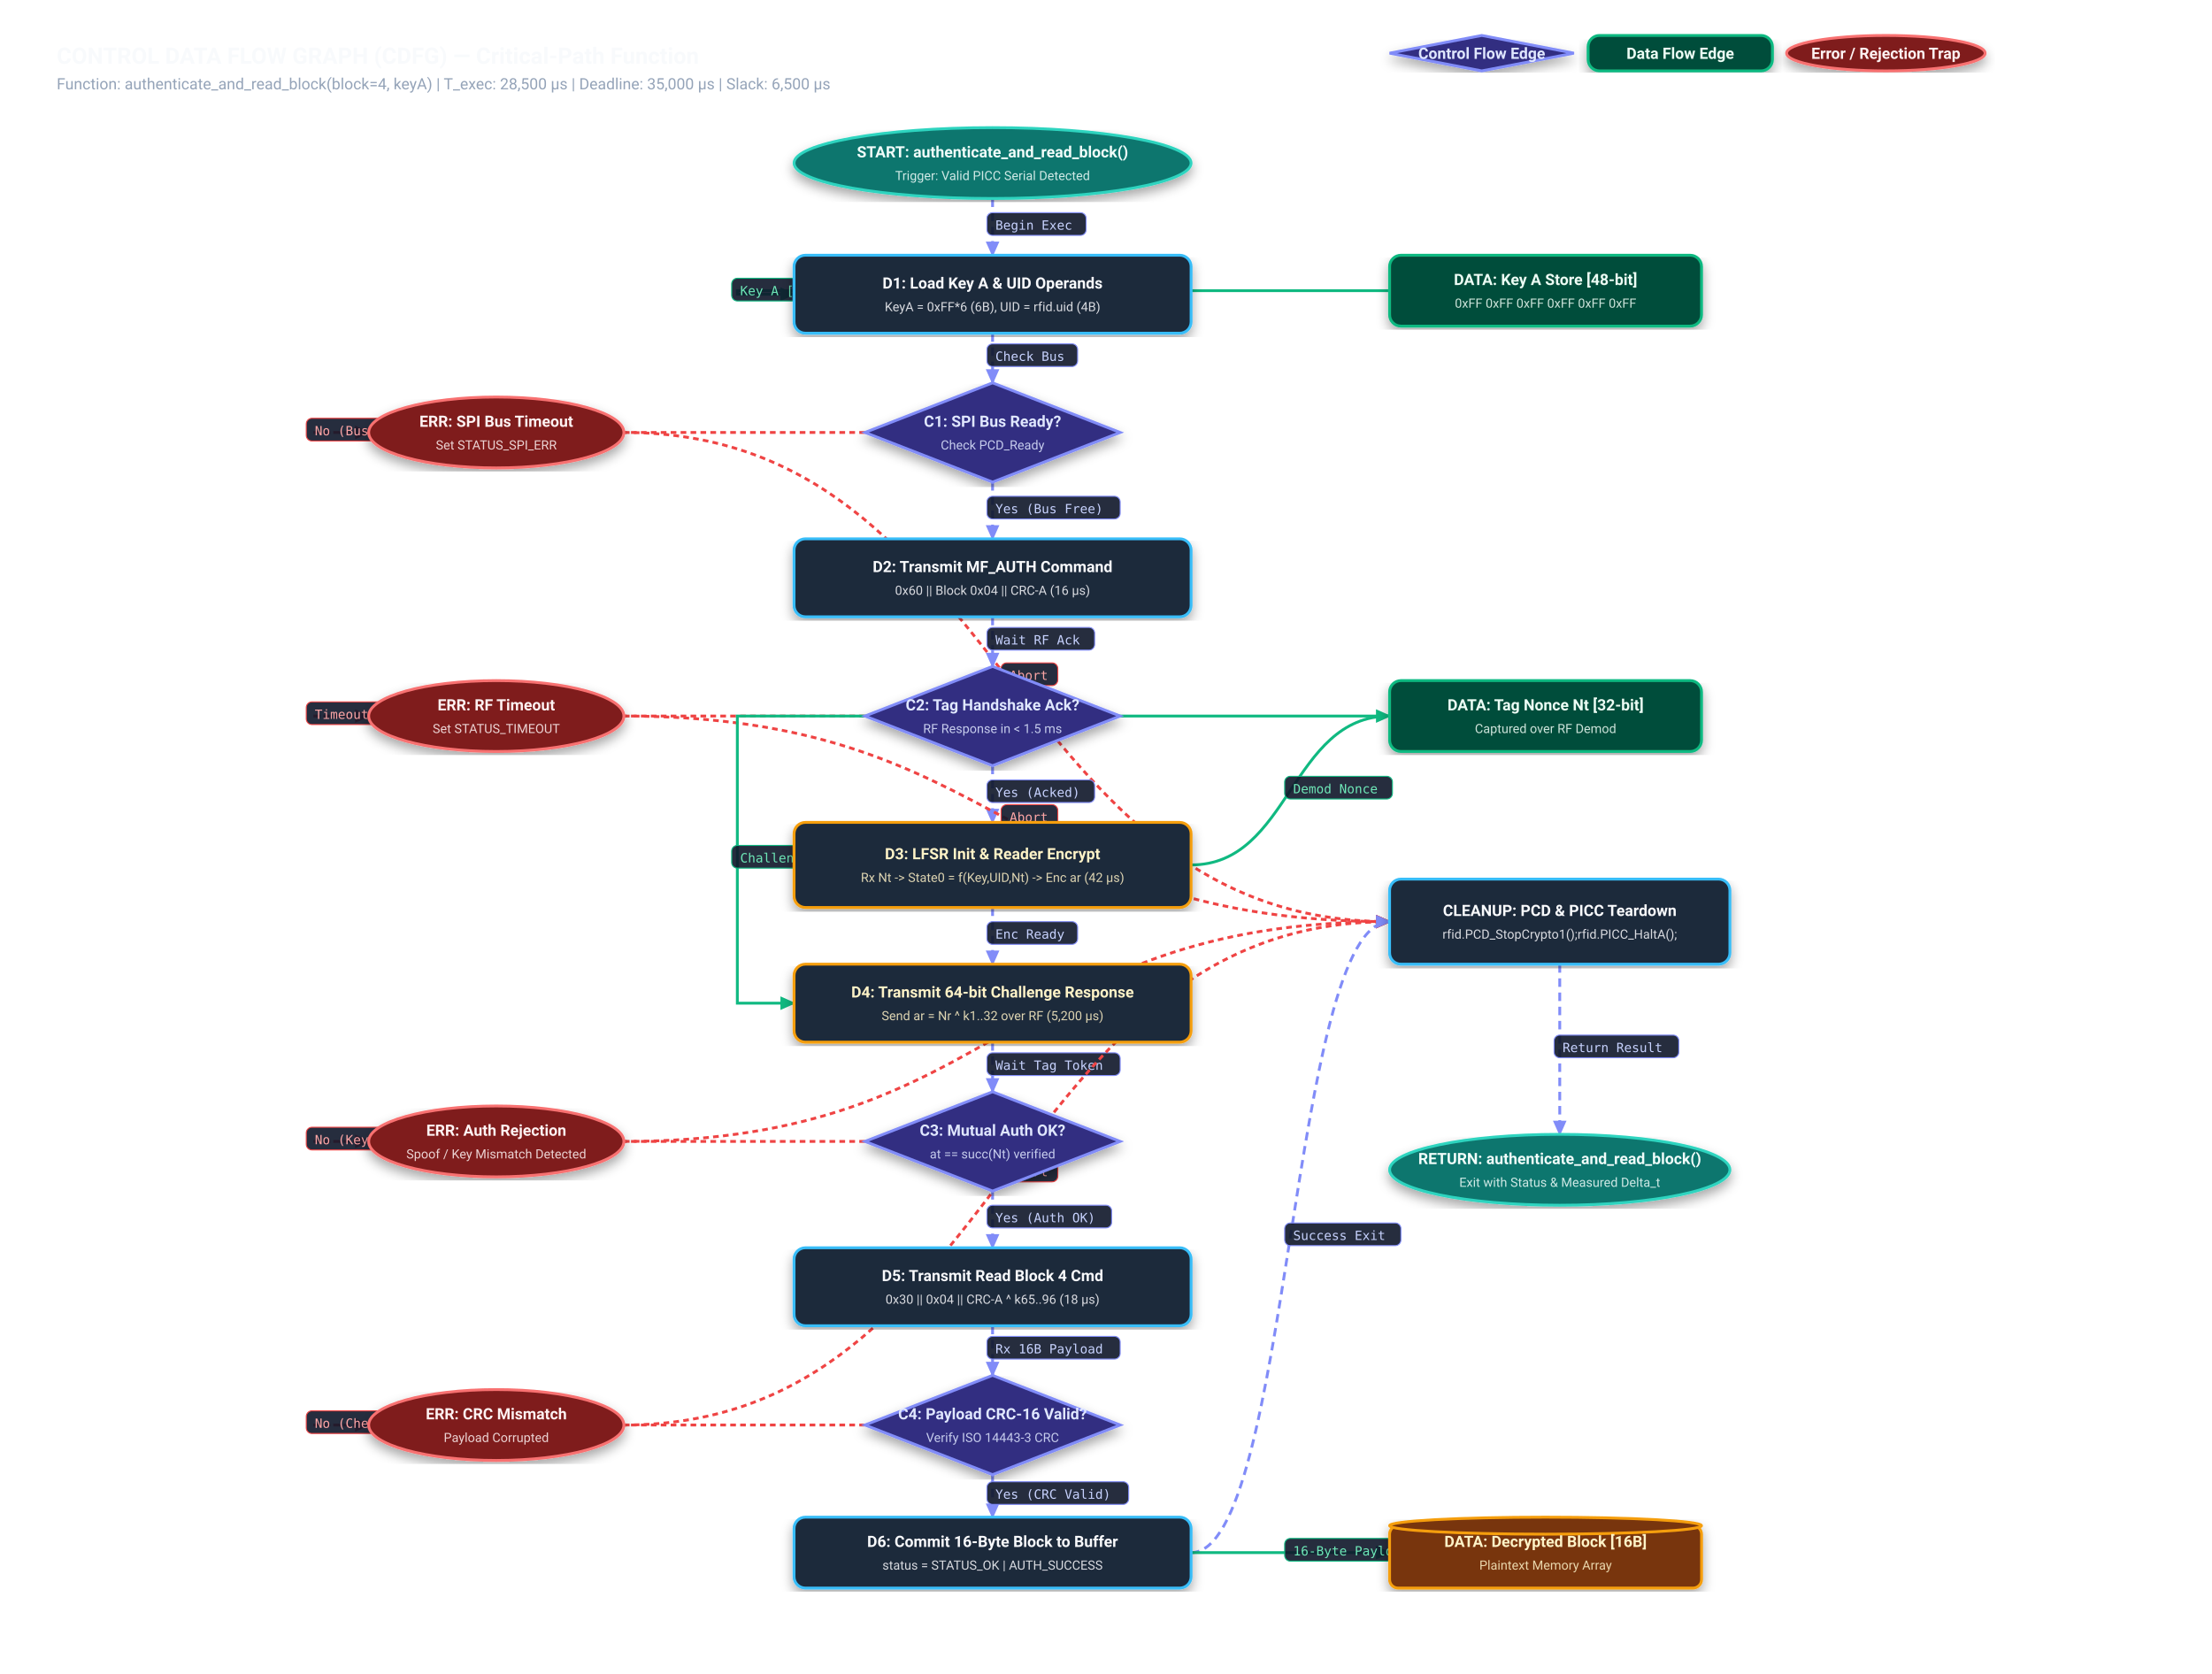
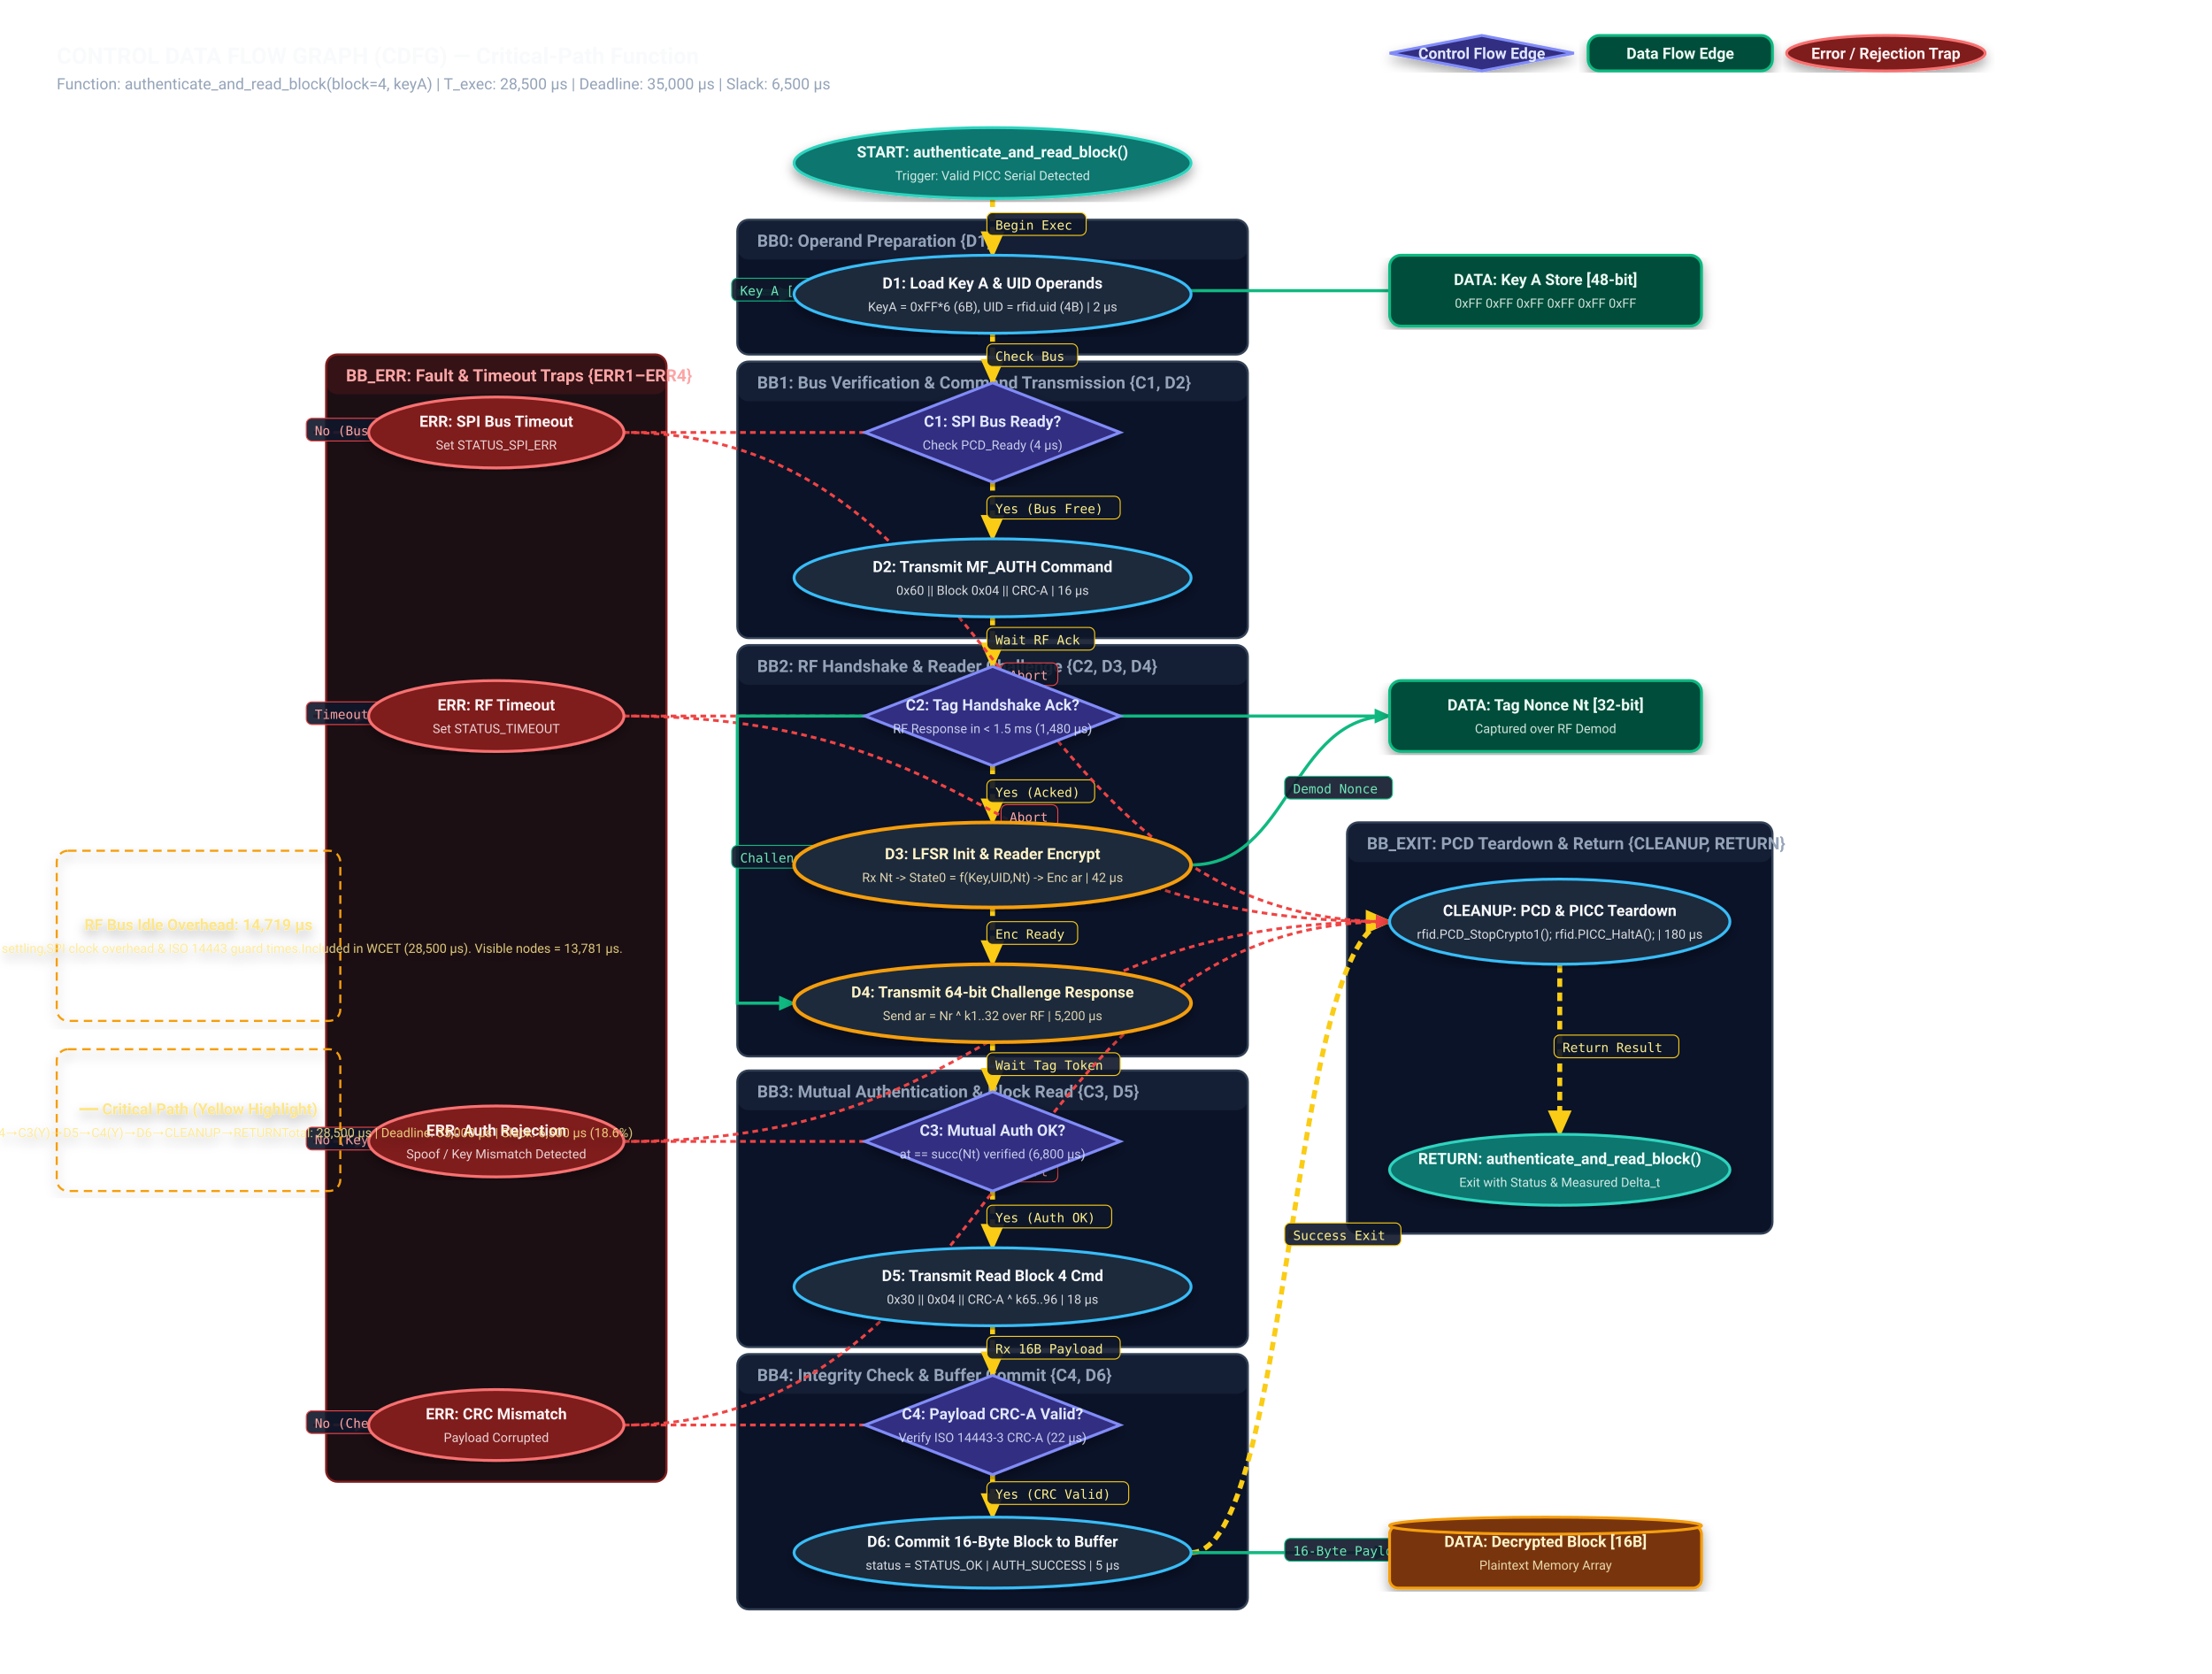
<svg xmlns="http://www.w3.org/2000/svg" viewBox="0 0 1560 1180" width="1560" height="1180" style="background-color: #0f172a; font-family: -apple-system, BlinkMacSystemFont, 'Segoe UI', Roboto, Helvetica, Arial, sans-serif;">
  <defs>
    <marker id="arrow-data" viewBox="0 0 10 10" refX="8" refY="5" markerWidth="6" markerHeight="6" orient="auto-start-reverse">
      <path d="M 0 1 L 9 5 L 0 9 z" fill="#10b981" />
    </marker>
    <marker id="arrow-control" viewBox="0 0 10 10" refX="8" refY="5" markerWidth="6" markerHeight="6" orient="auto-start-reverse">
      <path d="M 0 1 L 9 5 L 0 9 z" fill="#818cf8" />
    </marker>
+     <marker id="arrow-critical" viewBox="0 0 10 10" refX="8" refY="5" markerWidth="6" markerHeight="6" orient="auto-start-reverse">
+       <path d="M 0 1 L 9 5 L 0 9 z" fill="#facc15" />
+     </marker>
    <marker id="arrow-error" viewBox="0 0 10 10" refX="8" refY="5" markerWidth="6" markerHeight="6" orient="auto-start-reverse">
      <path d="M 0 1 L 9 5 L 0 9 z" fill="#ef4444" />
    </marker>
    <marker id="arrow-loop" viewBox="0 0 10 10" refX="8" refY="5" markerWidth="6" markerHeight="6" orient="auto-start-reverse">
      <path d="M 0 1 L 9 5 L 0 9 z" fill="#38bdf8" />
    </marker>
    <filter id="shadow" x="-5%" y="-5%" width="110%" height="110%">
      <feDropShadow dx="0" dy="4" stdDeviation="4" flood-color="#000" flood-opacity="0.35" />
    </filter>
  </defs>
-   <path d="M 700.0 140 L 700.0 180" fill="none" stroke="#818cf8" stroke-width="2" stroke-dasharray="6,4" marker-end="url(#arrow-control)" />
+   <g id="bb0">
+     <rect x="520" y="155" width="360" height="95" rx="8" fill="#0b1329" stroke="#334155" stroke-width="1.5" />
+     <rect x="520" y="155" width="360" height="28" rx="8" fill="#334155" fill-opacity="0.25" />
+     <text x="534" y="174" fill="#94a3b8" font-size="12" font-weight="bold">BB0: Operand Preparation {D1}</text>
+   </g>
+   <g id="bb1">
+     <rect x="520" y="255" width="360" height="195" rx="8" fill="#0b1329" stroke="#334155" stroke-width="1.5" />
+     <rect x="520" y="255" width="360" height="28" rx="8" fill="#334155" fill-opacity="0.25" />
+     <text x="534" y="274" fill="#94a3b8" font-size="12" font-weight="bold">BB1: Bus Verification &amp; Command Transmission {C1, D2}</text>
+   </g>
+   <g id="bb2">
+     <rect x="520" y="455" width="360" height="290" rx="8" fill="#0b1329" stroke="#334155" stroke-width="1.5" />
+     <rect x="520" y="455" width="360" height="28" rx="8" fill="#334155" fill-opacity="0.25" />
+     <text x="534" y="474" fill="#94a3b8" font-size="12" font-weight="bold">BB2: RF Handshake &amp; Reader Challenge {C2, D3, D4}</text>
+   </g>
+   <g id="bb3">
+     <rect x="520" y="755" width="360" height="195" rx="8" fill="#0b1329" stroke="#334155" stroke-width="1.5" />
+     <rect x="520" y="755" width="360" height="28" rx="8" fill="#334155" fill-opacity="0.25" />
+     <text x="534" y="774" fill="#94a3b8" font-size="12" font-weight="bold">BB3: Mutual Authentication &amp; Block Read {C3, D5}</text>
+   </g>
+   <g id="bb4">
+     <rect x="520" y="955" width="360" height="180" rx="8" fill="#0b1329" stroke="#334155" stroke-width="1.5" />
+     <rect x="520" y="955" width="360" height="28" rx="8" fill="#334155" fill-opacity="0.25" />
+     <text x="534" y="974" fill="#94a3b8" font-size="12" font-weight="bold">BB4: Integrity Check &amp; Buffer Commit {C4, D6}</text>
+   </g>
+   <g id="bb_err">
+     <rect x="230" y="250" width="240" height="795" rx="8" fill="#1c0f14" stroke="#7f1d1d" stroke-width="1.5" />
+     <rect x="230" y="250" width="240" height="28" rx="8" fill="#7f1d1d" fill-opacity="0.25" />
+     <text x="244" y="269" fill="#fca5a5" font-size="12" font-weight="bold">BB_ERR: Fault &amp; Timeout Traps {ERR1–ERR4}</text>
+   </g>
+   <g id="bb_exit">
+     <rect x="950" y="580" width="300" height="290" rx="8" fill="#0b1329" stroke="#334155" stroke-width="1.5" />
+     <rect x="950" y="580" width="300" height="28" rx="8" fill="#334155" fill-opacity="0.25" />
+     <text x="964" y="599" fill="#94a3b8" font-size="12" font-weight="bold">BB_EXIT: PCD Teardown &amp; Return {CLEANUP, RETURN}</text>
+   </g>
+   <path d="M 700.0 140 L 700.0 180" fill="none" stroke="#facc15" stroke-width="3.5" stroke-dasharray="6,4" marker-end="url(#arrow-critical)" />
  <g transform="translate(700.0, 160.0)">
-     <rect x="-4" y="-10" width="70" height="16" rx="4" fill="#0f172a" fill-opacity="0.9" stroke="#818cf8" stroke-width="0.7" />
-     <text x="2" y="2" fill="#c7d2fe" font-size="9" font-family="monospace">Begin Exec</text>
-   </g>
-   <path d="M 700.0 235 L 700.0 270" fill="none" stroke="#818cf8" stroke-width="2" stroke-dasharray="6,4" marker-end="url(#arrow-control)" />
+     <rect x="-4" y="-10" width="70" height="16" rx="4" fill="#0f172a" fill-opacity="0.9" stroke="#facc15" stroke-width="0.7" />
+     <text x="2" y="2" fill="#fef08a" font-size="9" font-family="monospace">Begin Exec</text>
+   </g>
+   <path d="M 700.0 235 L 700.0 270" fill="none" stroke="#facc15" stroke-width="3.5" stroke-dasharray="6,4" marker-end="url(#arrow-critical)" />
  <g transform="translate(700.0, 252.5)">
-     <rect x="-4" y="-10" width="64" height="16" rx="4" fill="#0f172a" fill-opacity="0.9" stroke="#818cf8" stroke-width="0.7" />
-     <text x="2" y="2" fill="#c7d2fe" font-size="9" font-family="monospace">Check Bus</text>
-   </g>
-   <path d="M 700.0 340 L 700.0 380" fill="none" stroke="#818cf8" stroke-width="2" stroke-dasharray="6,4" marker-end="url(#arrow-control)" />
+     <rect x="-4" y="-10" width="64" height="16" rx="4" fill="#0f172a" fill-opacity="0.9" stroke="#facc15" stroke-width="0.7" />
+     <text x="2" y="2" fill="#fef08a" font-size="9" font-family="monospace">Check Bus</text>
+   </g>
+   <path d="M 700.0 340 L 700.0 380" fill="none" stroke="#facc15" stroke-width="3.5" stroke-dasharray="6,4" marker-end="url(#arrow-critical)" />
  <g transform="translate(700.0, 360.0)">
-     <rect x="-4" y="-10" width="94" height="16" rx="4" fill="#0f172a" fill-opacity="0.9" stroke="#818cf8" stroke-width="0.7" />
-     <text x="2" y="2" fill="#c7d2fe" font-size="9" font-family="monospace">Yes (Bus Free)</text>
+     <rect x="-4" y="-10" width="94" height="16" rx="4" fill="#0f172a" fill-opacity="0.9" stroke="#facc15" stroke-width="0.7" />
+     <text x="2" y="2" fill="#fef08a" font-size="9" font-family="monospace">Yes (Bus Free)</text>
+   </g>
+   <path d="M 700.0 435 L 700.0 470" fill="none" stroke="#facc15" stroke-width="3.5" stroke-dasharray="6,4" marker-end="url(#arrow-critical)" />
+   <g transform="translate(700.0, 452.5)">
+     <rect x="-4" y="-10" width="76" height="16" rx="4" fill="#0f172a" fill-opacity="0.9" stroke="#facc15" stroke-width="0.7" />
+     <text x="2" y="2" fill="#fef08a" font-size="9" font-family="monospace">Wait RF Ack</text>
+   </g>
+   <path d="M 700.0 540 L 700.0 580" fill="none" stroke="#facc15" stroke-width="3.5" stroke-dasharray="6,4" marker-end="url(#arrow-critical)" />
+   <g transform="translate(700.0, 560.0)">
+     <rect x="-4" y="-10" width="76" height="16" rx="4" fill="#0f172a" fill-opacity="0.9" stroke="#facc15" stroke-width="0.7" />
+     <text x="2" y="2" fill="#fef08a" font-size="9" font-family="monospace">Yes (Acked)</text>
+   </g>
+   <path d="M 700.0 640 L 700.0 680" fill="none" stroke="#facc15" stroke-width="3.5" stroke-dasharray="6,4" marker-end="url(#arrow-critical)" />
+   <g transform="translate(700.0, 660.0)">
+     <rect x="-4" y="-10" width="64" height="16" rx="4" fill="#0f172a" fill-opacity="0.9" stroke="#facc15" stroke-width="0.7" />
+     <text x="2" y="2" fill="#fef08a" font-size="9" font-family="monospace">Enc Ready</text>
+   </g>
+   <path d="M 700.0 735 L 700.0 770" fill="none" stroke="#facc15" stroke-width="3.5" stroke-dasharray="6,4" marker-end="url(#arrow-critical)" />
+   <g transform="translate(700.0, 752.5)">
+     <rect x="-4" y="-10" width="94" height="16" rx="4" fill="#0f172a" fill-opacity="0.9" stroke="#facc15" stroke-width="0.7" />
+     <text x="2" y="2" fill="#fef08a" font-size="9" font-family="monospace">Wait Tag Token</text>
+   </g>
+   <path d="M 700.0 840 L 700.0 880" fill="none" stroke="#facc15" stroke-width="3.5" stroke-dasharray="6,4" marker-end="url(#arrow-critical)" />
+   <g transform="translate(700.0, 860.0)">
+     <rect x="-4" y="-10" width="88" height="16" rx="4" fill="#0f172a" fill-opacity="0.9" stroke="#facc15" stroke-width="0.7" />
+     <text x="2" y="2" fill="#fef08a" font-size="9" font-family="monospace">Yes (Auth OK)</text>
+   </g>
+   <path d="M 700.0 935 L 700.0 970" fill="none" stroke="#facc15" stroke-width="3.5" stroke-dasharray="6,4" marker-end="url(#arrow-critical)" />
+   <g transform="translate(700.0, 952.5)">
+     <rect x="-4" y="-10" width="94" height="16" rx="4" fill="#0f172a" fill-opacity="0.9" stroke="#facc15" stroke-width="0.7" />
+     <text x="2" y="2" fill="#fef08a" font-size="9" font-family="monospace">Rx 16B Payload</text>
+   </g>
+   <path d="M 700.0 1040 L 700.0 1070" fill="none" stroke="#facc15" stroke-width="3.5" stroke-dasharray="6,4" marker-end="url(#arrow-critical)" />
+   <g transform="translate(700.0, 1055.0)">
+     <rect x="-4" y="-10" width="100" height="16" rx="4" fill="#0f172a" fill-opacity="0.9" stroke="#facc15" stroke-width="0.7" />
+     <text x="2" y="2" fill="#fef08a" font-size="9" font-family="monospace">Yes (CRC Valid)</text>
+   </g>
+   <path d="M 840 1095.0 C 910.0 1095.0, 910.0 650.0, 980 650.0" fill="none" stroke="#facc15" stroke-width="3.5" stroke-dasharray="6,4" marker-end="url(#arrow-critical)" />
+   <g transform="translate(910.0, 872.5)">
+     <rect x="-4" y="-10" width="82" height="16" rx="4" fill="#0f172a" fill-opacity="0.9" stroke="#facc15" stroke-width="0.7" />
+     <text x="2" y="2" fill="#fef08a" font-size="9" font-family="monospace">Success Exit</text>
+   </g>
+   <path d="M 1100.0 680 L 1100.0 800" fill="none" stroke="#facc15" stroke-width="3.5" stroke-dasharray="6,4" marker-end="url(#arrow-critical)" />
+   <g transform="translate(1100.0, 740.0)">
+     <rect x="-4" y="-10" width="88" height="16" rx="4" fill="#0f172a" fill-opacity="0.9" stroke="#facc15" stroke-width="0.7" />
+     <text x="2" y="2" fill="#fef08a" font-size="9" font-family="monospace">Return Result</text>
  </g>
  <path d="M 610 305.0 L 220 305.0 L 220 305.0 L 260 305.0" fill="none" stroke="#ef4444" stroke-width="2" stroke-dasharray="4,3" marker-end="url(#arrow-error)" />
  <g transform="translate(220, 305.0)">
    <rect x="-4" y="-10" width="88" height="16" rx="4" fill="#0f172a" fill-opacity="0.9" stroke="#ef4444" stroke-width="0.7" />
    <text x="2" y="2" fill="#fca5a5" font-size="9" font-family="monospace">No (Bus Busy)</text>
  </g>
  <path d="M 440 305.0 C 710.0 305.0, 710.0 650.0, 980 650.0" fill="none" stroke="#ef4444" stroke-width="2" stroke-dasharray="4,3" marker-end="url(#arrow-error)" />
  <g transform="translate(710.0, 477.5)">
    <rect x="-4" y="-10" width="40" height="16" rx="4" fill="#0f172a" fill-opacity="0.9" stroke="#ef4444" stroke-width="0.7" />
    <text x="2" y="2" fill="#fca5a5" font-size="9" font-family="monospace">Abort</text>
  </g>
-   <path d="M 700.0 435 L 700.0 470" fill="none" stroke="#818cf8" stroke-width="2" stroke-dasharray="6,4" marker-end="url(#arrow-control)" />
-   <g transform="translate(700.0, 452.5)">
-     <rect x="-4" y="-10" width="76" height="16" rx="4" fill="#0f172a" fill-opacity="0.9" stroke="#818cf8" stroke-width="0.7" />
-     <text x="2" y="2" fill="#c7d2fe" font-size="9" font-family="monospace">Wait RF Ack</text>
-   </g>
-   <path d="M 700.0 540 L 700.0 580" fill="none" stroke="#818cf8" stroke-width="2" stroke-dasharray="6,4" marker-end="url(#arrow-control)" />
-   <g transform="translate(700.0, 560.0)">
-     <rect x="-4" y="-10" width="76" height="16" rx="4" fill="#0f172a" fill-opacity="0.9" stroke="#818cf8" stroke-width="0.7" />
-     <text x="2" y="2" fill="#c7d2fe" font-size="9" font-family="monospace">Yes (Acked)</text>
-   </g>
  <path d="M 610 505.0 L 220 505.0 L 220 505.0 L 260 505.0" fill="none" stroke="#ef4444" stroke-width="2" stroke-dasharray="4,3" marker-end="url(#arrow-error)" />
  <g transform="translate(220, 505.0)">
    <rect x="-4" y="-10" width="106" height="16" rx="4" fill="#0f172a" fill-opacity="0.9" stroke="#ef4444" stroke-width="0.7" />
    <text x="2" y="2" fill="#fca5a5" font-size="9" font-family="monospace">Timeout (&gt;1.5ms)</text>
  </g>
  <path d="M 440 505.0 C 710.0 505.0, 710.0 650.0, 980 650.0" fill="none" stroke="#ef4444" stroke-width="2" stroke-dasharray="4,3" marker-end="url(#arrow-error)" />
  <g transform="translate(710.0, 577.5)">
    <rect x="-4" y="-10" width="40" height="16" rx="4" fill="#0f172a" fill-opacity="0.9" stroke="#ef4444" stroke-width="0.7" />
    <text x="2" y="2" fill="#fca5a5" font-size="9" font-family="monospace">Abort</text>
  </g>
-   <path d="M 700.0 640 L 700.0 680" fill="none" stroke="#818cf8" stroke-width="2" stroke-dasharray="6,4" marker-end="url(#arrow-control)" />
-   <g transform="translate(700.0, 660.0)">
-     <rect x="-4" y="-10" width="64" height="16" rx="4" fill="#0f172a" fill-opacity="0.9" stroke="#818cf8" stroke-width="0.7" />
-     <text x="2" y="2" fill="#c7d2fe" font-size="9" font-family="monospace">Enc Ready</text>
-   </g>
-   <path d="M 700.0 735 L 700.0 770" fill="none" stroke="#818cf8" stroke-width="2" stroke-dasharray="6,4" marker-end="url(#arrow-control)" />
-   <g transform="translate(700.0, 752.5)">
-     <rect x="-4" y="-10" width="94" height="16" rx="4" fill="#0f172a" fill-opacity="0.9" stroke="#818cf8" stroke-width="0.7" />
-     <text x="2" y="2" fill="#c7d2fe" font-size="9" font-family="monospace">Wait Tag Token</text>
-   </g>
-   <path d="M 700.0 840 L 700.0 880" fill="none" stroke="#818cf8" stroke-width="2" stroke-dasharray="6,4" marker-end="url(#arrow-control)" />
-   <g transform="translate(700.0, 860.0)">
-     <rect x="-4" y="-10" width="88" height="16" rx="4" fill="#0f172a" fill-opacity="0.9" stroke="#818cf8" stroke-width="0.7" />
-     <text x="2" y="2" fill="#c7d2fe" font-size="9" font-family="monospace">Yes (Auth OK)</text>
-   </g>
  <path d="M 610 805.0 L 220 805.0 L 220 805.0 L 260 805.0" fill="none" stroke="#ef4444" stroke-width="2" stroke-dasharray="4,3" marker-end="url(#arrow-error)" />
  <g transform="translate(220, 805.0)">
    <rect x="-4" y="-10" width="118" height="16" rx="4" fill="#0f172a" fill-opacity="0.9" stroke="#ef4444" stroke-width="0.7" />
    <text x="2" y="2" fill="#fca5a5" font-size="9" font-family="monospace">No (Key Rejection)</text>
  </g>
  <path d="M 440 805.0 C 710.0 805.0, 710.0 650.0, 980 650.0" fill="none" stroke="#ef4444" stroke-width="2" stroke-dasharray="4,3" marker-end="url(#arrow-error)" />
  <g transform="translate(710.0, 727.5)">
    <rect x="-4" y="-10" width="40" height="16" rx="4" fill="#0f172a" fill-opacity="0.9" stroke="#ef4444" stroke-width="0.7" />
    <text x="2" y="2" fill="#fca5a5" font-size="9" font-family="monospace">Abort</text>
  </g>
-   <path d="M 700.0 935 L 700.0 970" fill="none" stroke="#818cf8" stroke-width="2" stroke-dasharray="6,4" marker-end="url(#arrow-control)" />
-   <g transform="translate(700.0, 952.5)">
-     <rect x="-4" y="-10" width="94" height="16" rx="4" fill="#0f172a" fill-opacity="0.9" stroke="#818cf8" stroke-width="0.7" />
-     <text x="2" y="2" fill="#c7d2fe" font-size="9" font-family="monospace">Rx 16B Payload</text>
-   </g>
-   <path d="M 700.0 1040 L 700.0 1070" fill="none" stroke="#818cf8" stroke-width="2" stroke-dasharray="6,4" marker-end="url(#arrow-control)" />
-   <g transform="translate(700.0, 1055.0)">
-     <rect x="-4" y="-10" width="100" height="16" rx="4" fill="#0f172a" fill-opacity="0.9" stroke="#818cf8" stroke-width="0.7" />
-     <text x="2" y="2" fill="#c7d2fe" font-size="9" font-family="monospace">Yes (CRC Valid)</text>
-   </g>
  <path d="M 610 1005.0 L 220 1005.0 L 220 1005.0 L 260 1005.0" fill="none" stroke="#ef4444" stroke-width="2" stroke-dasharray="4,3" marker-end="url(#arrow-error)" />
  <g transform="translate(220, 1005.0)">
    <rect x="-4" y="-10" width="112" height="16" rx="4" fill="#0f172a" fill-opacity="0.9" stroke="#ef4444" stroke-width="0.7" />
    <text x="2" y="2" fill="#fca5a5" font-size="9" font-family="monospace">No (Checksum Err)</text>
  </g>
  <path d="M 440 1005.0 C 710.0 1005.0, 710.0 650.0, 980 650.0" fill="none" stroke="#ef4444" stroke-width="2" stroke-dasharray="4,3" marker-end="url(#arrow-error)" />
  <g transform="translate(710.0, 827.5)">
    <rect x="-4" y="-10" width="40" height="16" rx="4" fill="#0f172a" fill-opacity="0.9" stroke="#ef4444" stroke-width="0.7" />
    <text x="2" y="2" fill="#fca5a5" font-size="9" font-family="monospace">Abort</text>
  </g>
-   <path d="M 840 1095.0 C 910.0 1095.0, 910.0 650.0, 980 650.0" fill="none" stroke="#818cf8" stroke-width="2" stroke-dasharray="6,4" marker-end="url(#arrow-control)" />
-   <g transform="translate(910.0, 872.5)">
-     <rect x="-4" y="-10" width="82" height="16" rx="4" fill="#0f172a" fill-opacity="0.9" stroke="#818cf8" stroke-width="0.7" />
-     <text x="2" y="2" fill="#c7d2fe" font-size="9" font-family="monospace">Success Exit</text>
-   </g>
-   <path d="M 1100.0 680 L 1100.0 800" fill="none" stroke="#818cf8" stroke-width="2" stroke-dasharray="6,4" marker-end="url(#arrow-control)" />
-   <g transform="translate(1100.0, 740.0)">
-     <rect x="-4" y="-10" width="88" height="16" rx="4" fill="#0f172a" fill-opacity="0.9" stroke="#818cf8" stroke-width="0.7" />
-     <text x="2" y="2" fill="#c7d2fe" font-size="9" font-family="monospace">Return Result</text>
-   </g>
-   <path d="M 980 205.0 L 520 205.0 L 520 207.5 L 560 207.5" fill="none" stroke="#10b981" stroke-width="2" marker-end="url(#arrow-data)" />
+   <path d="M 980 205.0 L 520 205.0 L 520 207.5 L 560 207.5" fill="none" stroke="#10b981" stroke-width="2.2" marker-end="url(#arrow-data)" />
  <g transform="translate(520, 206.25)">
    <rect x="-4" y="-10" width="94" height="16" rx="4" fill="#0f172a" fill-opacity="0.9" stroke="#10b981" stroke-width="0.7" />
    <text x="2" y="2" fill="#6ee7b7" font-size="9" font-family="monospace">Key A [48-bit]</text>
  </g>
-   <path d="M 840 610.0 C 910.0 610.0, 910.0 505.0, 980 505.0" fill="none" stroke="#10b981" stroke-width="2" marker-end="url(#arrow-data)" />
+   <path d="M 840 610.0 C 910.0 610.0, 910.0 505.0, 980 505.0" fill="none" stroke="#10b981" stroke-width="2.2" marker-end="url(#arrow-data)" />
  <g transform="translate(910.0, 557.5)">
    <rect x="-4" y="-10" width="76" height="16" rx="4" fill="#0f172a" fill-opacity="0.9" stroke="#10b981" stroke-width="0.7" />
    <text x="2" y="2" fill="#6ee7b7" font-size="9" font-family="monospace">Demod Nonce</text>
  </g>
-   <path d="M 980 505.0 L 520 505.0 L 520 707.5 L 560 707.5" fill="none" stroke="#10b981" stroke-width="2" marker-end="url(#arrow-data)" />
+   <path d="M 980 505.0 L 520 505.0 L 520 707.5 L 560 707.5" fill="none" stroke="#10b981" stroke-width="2.2" marker-end="url(#arrow-data)" />
  <g transform="translate(520, 606.25)">
    <rect x="-4" y="-10" width="106" height="16" rx="4" fill="#0f172a" fill-opacity="0.9" stroke="#10b981" stroke-width="0.7" />
    <text x="2" y="2" fill="#6ee7b7" font-size="9" font-family="monospace">Challenge Vector</text>
  </g>
-   <path d="M 840 1095.0 C 910.0 1095.0, 910.0 1095.0, 980 1095.0" fill="none" stroke="#10b981" stroke-width="2" marker-end="url(#arrow-data)" />
+   <path d="M 840 1095.0 C 910.0 1095.0, 910.0 1095.0, 980 1095.0" fill="none" stroke="#10b981" stroke-width="2.2" marker-end="url(#arrow-data)" />
  <g transform="translate(910.0, 1095.0)">
    <rect x="-4" y="-10" width="100" height="16" rx="4" fill="#0f172a" fill-opacity="0.9" stroke="#10b981" stroke-width="0.7" />
    <text x="2" y="2" fill="#6ee7b7" font-size="9" font-family="monospace">16-Byte Payload</text>
  </g>
  <g transform="translate(40, 25)">
    <text x="0" y="20" fill="#f8fafc" font-size="16" font-weight="bold">CONTROL DATA FLOW GRAPH (CDFG) — Critical-Path Function</text>
    <text x="0" y="38" fill="#94a3b8" font-size="11">Function: authenticate_and_read_block(block=4, keyA) | T_exec: 28,500 µs | Deadline: 35,000 µs | Slack: 6,500 µs</text>
  </g>
  <g id="leg_ctrl" filter="url(#shadow)">
    <polygon points="1045.0,25 1110,37.5 1045.0,50 980,37.5" fill="#312e81" stroke="#818cf8" stroke-width="2" />
    <text x="1045.0" y="41.5" text-anchor="middle" fill="#e0e7ff" font-size="11" font-weight="bold">Control Flow Edge</text>
  </g>
  <g id="leg_data" filter="url(#shadow)">
    <rect x="1120" y="25" width="130" height="25" rx="8" fill="#064e3b" stroke="#10b981" stroke-width="2" />
    <text x="1185.0" y="41.5" text-anchor="middle" fill="#ecfdf5" font-size="11" font-weight="bold">Data Flow Edge</text>
  </g>
  <g id="leg_err" filter="url(#shadow)">
    <ellipse cx="1330.0" cy="37.5" rx="70.0" ry="12.5" fill="#7f1d1d" stroke="#f87171" stroke-width="2" />
    <text x="1330.0" y="41.5" text-anchor="middle" fill="#fef2f2" font-size="11" font-weight="bold">Error / Rejection Trap</text>
  </g>
  <g id="c_entry" filter="url(#shadow)">
    <ellipse cx="700.0" cy="115.0" rx="140.0" ry="25.0" fill="#0f766e" stroke="#2dd4bf" stroke-width="2" />
    <text x="700.0" y="111.0" text-anchor="middle" fill="#f0fdfa" font-size="11" font-weight="bold">START: authenticate_and_read_block()</text>
    <text x="700.0" y="127.0" text-anchor="middle" fill="#f0fdfa" font-size="9" fill-opacity="0.85">Trigger: Valid PICC Serial Detected</text>
  </g>
  <g id="d_load" filter="url(#shadow)">
-     <rect x="560" y="180" width="280" height="55" rx="8" fill="#1e293b" stroke="#38bdf8" stroke-width="2" />
+     <ellipse cx="700.0" cy="207.5" rx="140.0" ry="27.5" fill="#1e293b" stroke="#38bdf8" stroke-width="2" />
    <text x="700.0" y="203.5" text-anchor="middle" fill="#f8fafc" font-size="11" font-weight="bold">D1: Load Key A &amp; UID Operands</text>
-     <text x="700.0" y="219.5" text-anchor="middle" fill="#f8fafc" font-size="9" fill-opacity="0.85">KeyA = 0xFF*6 (6B), UID = rfid.uid (4B)</text>
+     <text x="700.0" y="219.5" text-anchor="middle" fill="#f8fafc" font-size="9" fill-opacity="0.85">KeyA = 0xFF*6 (6B), UID = rfid.uid (4B) | 2 µs</text>
  </g>
  <g id="c_spi_check" filter="url(#shadow)">
    <polygon points="700.0,270 790,305.0 700.0,340 610,305.0" fill="#312e81" stroke="#818cf8" stroke-width="2" />
    <text x="700.0" y="301.0" text-anchor="middle" fill="#e0e7ff" font-size="11" font-weight="bold">C1: SPI Bus Ready?</text>
-     <text x="700.0" y="317.0" text-anchor="middle" fill="#e0e7ff" font-size="9" fill-opacity="0.85">Check PCD_Ready</text>
+     <text x="700.0" y="317.0" text-anchor="middle" fill="#e0e7ff" font-size="9" fill-opacity="0.85">Check PCD_Ready (4 µs)</text>
  </g>
  <g id="err_spi" filter="url(#shadow)">
    <ellipse cx="350.0" cy="305.0" rx="90.0" ry="25.0" fill="#7f1d1d" stroke="#f87171" stroke-width="2" />
    <text x="350.0" y="301.0" text-anchor="middle" fill="#fef2f2" font-size="11" font-weight="bold">ERR: SPI Bus Timeout</text>
    <text x="350.0" y="317.0" text-anchor="middle" fill="#fef2f2" font-size="9" fill-opacity="0.85">Set STATUS_SPI_ERR</text>
  </g>
  <g id="d_tx_auth" filter="url(#shadow)">
-     <rect x="560" y="380" width="280" height="55" rx="8" fill="#1e293b" stroke="#38bdf8" stroke-width="2" />
+     <ellipse cx="700.0" cy="407.5" rx="140.0" ry="27.5" fill="#1e293b" stroke="#38bdf8" stroke-width="2" />
    <text x="700.0" y="403.5" text-anchor="middle" fill="#f8fafc" font-size="11" font-weight="bold">D2: Transmit MF_AUTH Command</text>
-     <text x="700.0" y="419.5" text-anchor="middle" fill="#f8fafc" font-size="9" fill-opacity="0.85">0x60 || Block 0x04 || CRC-A (16 µs)</text>
+     <text x="700.0" y="419.5" text-anchor="middle" fill="#f8fafc" font-size="9" fill-opacity="0.85">0x60 || Block 0x04 || CRC-A | 16 µs</text>
  </g>
  <g id="c_ack" filter="url(#shadow)">
    <polygon points="700.0,470 790,505.0 700.0,540 610,505.0" fill="#312e81" stroke="#818cf8" stroke-width="2" />
    <text x="700.0" y="501.0" text-anchor="middle" fill="#e0e7ff" font-size="11" font-weight="bold">C2: Tag Handshake Ack?</text>
-     <text x="700.0" y="517.0" text-anchor="middle" fill="#e0e7ff" font-size="9" fill-opacity="0.85">RF Response in &lt; 1.5 ms</text>
+     <text x="700.0" y="517.0" text-anchor="middle" fill="#e0e7ff" font-size="9" fill-opacity="0.85">RF Response in &lt; 1.5 ms (1,480 µs)</text>
  </g>
  <g id="err_timeout" filter="url(#shadow)">
    <ellipse cx="350.0" cy="505.0" rx="90.0" ry="25.0" fill="#7f1d1d" stroke="#f87171" stroke-width="2" />
    <text x="350.0" y="501.0" text-anchor="middle" fill="#fef2f2" font-size="11" font-weight="bold">ERR: RF Timeout</text>
    <text x="350.0" y="517.0" text-anchor="middle" fill="#fef2f2" font-size="9" fill-opacity="0.85">Set STATUS_TIMEOUT</text>
  </g>
  <g id="d_crypto" filter="url(#shadow)">
-     <rect x="560" y="580" width="280" height="60" rx="8" fill="#1e293b" stroke="#f59e0b" stroke-width="2" />
+     <ellipse cx="700.0" cy="610.0" rx="140.0" ry="30.0" fill="#1e293b" stroke="#f59e0b" stroke-width="2.5" />
    <text x="700.0" y="606.0" text-anchor="middle" fill="#fef3c7" font-size="11" font-weight="bold">D3: LFSR Init &amp; Reader Encrypt</text>
-     <text x="700.0" y="622.0" text-anchor="middle" fill="#fef3c7" font-size="9" fill-opacity="0.85">Rx Nt -&gt; State0 = f(Key,UID,Nt) -&gt; Enc ar (42 µs)</text>
+     <text x="700.0" y="622.0" text-anchor="middle" fill="#fef3c7" font-size="9" fill-opacity="0.85">Rx Nt -&gt; State0 = f(Key,UID,Nt) -&gt; Enc ar | 42 µs</text>
  </g>
  <g id="d_tx_resp" filter="url(#shadow)">
-     <rect x="560" y="680" width="280" height="55" rx="8" fill="#1e293b" stroke="#f59e0b" stroke-width="2" />
+     <ellipse cx="700.0" cy="707.5" rx="140.0" ry="27.5" fill="#1e293b" stroke="#f59e0b" stroke-width="2.5" />
    <text x="700.0" y="703.5" text-anchor="middle" fill="#fef3c7" font-size="11" font-weight="bold">D4: Transmit 64-bit Challenge Response</text>
-     <text x="700.0" y="719.5" text-anchor="middle" fill="#fef3c7" font-size="9" fill-opacity="0.85">Send ar = Nr ^ k1..32 over RF (5,200 µs)</text>
+     <text x="700.0" y="719.5" text-anchor="middle" fill="#fef3c7" font-size="9" fill-opacity="0.85">Send ar = Nr ^ k1..32 over RF | 5,200 µs</text>
  </g>
  <g id="c_mutual" filter="url(#shadow)">
    <polygon points="700.0,770 790,805.0 700.0,840 610,805.0" fill="#312e81" stroke="#818cf8" stroke-width="2" />
    <text x="700.0" y="801.0" text-anchor="middle" fill="#e0e7ff" font-size="11" font-weight="bold">C3: Mutual Auth OK?</text>
-     <text x="700.0" y="817.0" text-anchor="middle" fill="#e0e7ff" font-size="9" fill-opacity="0.85">at == succ(Nt) verified</text>
+     <text x="700.0" y="817.0" text-anchor="middle" fill="#e0e7ff" font-size="9" fill-opacity="0.85">at == succ(Nt) verified (6,800 µs)</text>
  </g>
  <g id="err_auth" filter="url(#shadow)">
    <ellipse cx="350.0" cy="805.0" rx="90.0" ry="25.0" fill="#7f1d1d" stroke="#f87171" stroke-width="2" />
    <text x="350.0" y="801.0" text-anchor="middle" fill="#fef2f2" font-size="11" font-weight="bold">ERR: Auth Rejection</text>
    <text x="350.0" y="817.0" text-anchor="middle" fill="#fef2f2" font-size="9" fill-opacity="0.85">Spoof / Key Mismatch Detected</text>
  </g>
  <g id="d_tx_read" filter="url(#shadow)">
-     <rect x="560" y="880" width="280" height="55" rx="8" fill="#1e293b" stroke="#38bdf8" stroke-width="2" />
+     <ellipse cx="700.0" cy="907.5" rx="140.0" ry="27.5" fill="#1e293b" stroke="#38bdf8" stroke-width="2" />
    <text x="700.0" y="903.5" text-anchor="middle" fill="#f8fafc" font-size="11" font-weight="bold">D5: Transmit Read Block 4 Cmd</text>
-     <text x="700.0" y="919.5" text-anchor="middle" fill="#f8fafc" font-size="9" fill-opacity="0.85">0x30 || 0x04 || CRC-A ^ k65..96 (18 µs)</text>
+     <text x="700.0" y="919.5" text-anchor="middle" fill="#f8fafc" font-size="9" fill-opacity="0.85">0x30 || 0x04 || CRC-A ^ k65..96 | 18 µs</text>
  </g>
  <g id="c_crc" filter="url(#shadow)">
    <polygon points="700.0,970 790,1005.0 700.0,1040 610,1005.0" fill="#312e81" stroke="#818cf8" stroke-width="2" />
-     <text x="700.0" y="1001.0" text-anchor="middle" fill="#e0e7ff" font-size="11" font-weight="bold">C4: Payload CRC-16 Valid?</text>
-     <text x="700.0" y="1017.0" text-anchor="middle" fill="#e0e7ff" font-size="9" fill-opacity="0.85">Verify ISO 14443-3 CRC</text>
+     <text x="700.0" y="1001.0" text-anchor="middle" fill="#e0e7ff" font-size="11" font-weight="bold">C4: Payload CRC-A Valid?</text>
+     <text x="700.0" y="1017.0" text-anchor="middle" fill="#e0e7ff" font-size="9" fill-opacity="0.85">Verify ISO 14443-3 CRC-A (22 µs)</text>
  </g>
  <g id="err_crc" filter="url(#shadow)">
    <ellipse cx="350.0" cy="1005.0" rx="90.0" ry="25.0" fill="#7f1d1d" stroke="#f87171" stroke-width="2" />
    <text x="350.0" y="1001.0" text-anchor="middle" fill="#fef2f2" font-size="11" font-weight="bold">ERR: CRC Mismatch</text>
    <text x="350.0" y="1017.0" text-anchor="middle" fill="#fef2f2" font-size="9" fill-opacity="0.85">Payload Corrupted</text>
  </g>
  <g id="d_commit" filter="url(#shadow)">
-     <rect x="560" y="1070" width="280" height="50" rx="8" fill="#1e293b" stroke="#38bdf8" stroke-width="2" />
+     <ellipse cx="700.0" cy="1095.0" rx="140.0" ry="25.0" fill="#1e293b" stroke="#38bdf8" stroke-width="2" />
    <text x="700.0" y="1091.0" text-anchor="middle" fill="#f8fafc" font-size="11" font-weight="bold">D6: Commit 16-Byte Block to Buffer</text>
-     <text x="700.0" y="1107.0" text-anchor="middle" fill="#f8fafc" font-size="9" fill-opacity="0.85">status = STATUS_OK | AUTH_SUCCESS</text>
+     <text x="700.0" y="1107.0" text-anchor="middle" fill="#f8fafc" font-size="9" fill-opacity="0.85">status = STATUS_OK | AUTH_SUCCESS | 5 µs</text>
  </g>
  <g id="d_cleanup" filter="url(#shadow)">
-     <rect x="980" y="620" width="240" height="60" rx="8" fill="#1e293b" stroke="#38bdf8" stroke-width="2" />
+     <ellipse cx="1100.0" cy="650.0" rx="120.0" ry="30.0" fill="#1e293b" stroke="#38bdf8" stroke-width="2" />
    <text x="1100.0" y="646.0" text-anchor="middle" fill="#f8fafc" font-size="11" font-weight="bold">CLEANUP: PCD &amp; PICC Teardown</text>
-     <text x="1100.0" y="662.0" text-anchor="middle" fill="#f8fafc" font-size="9" fill-opacity="0.85">rfid.PCD_StopCrypto1();
- rfid.PICC_HaltA();</text>
+     <text x="1100.0" y="662.0" text-anchor="middle" fill="#f8fafc" font-size="9" fill-opacity="0.85">rfid.PCD_StopCrypto1(); rfid.PICC_HaltA(); | 180 µs</text>
  </g>
  <g id="c_exit" filter="url(#shadow)">
    <ellipse cx="1100.0" cy="825.0" rx="120.0" ry="25.0" fill="#0f766e" stroke="#2dd4bf" stroke-width="2" />
    <text x="1100.0" y="821.0" text-anchor="middle" fill="#f0fdfa" font-size="11" font-weight="bold">RETURN: authenticate_and_read_block()</text>
    <text x="1100.0" y="837.0" text-anchor="middle" fill="#f0fdfa" font-size="9" fill-opacity="0.85">Exit with Status &amp; Measured Delta_t</text>
  </g>
  <g id="data_key_storage" filter="url(#shadow)">
    <rect x="980" y="180" width="220" height="50" rx="8" fill="#064e3b" stroke="#10b981" stroke-width="2" />
    <text x="1090.0" y="201.0" text-anchor="middle" fill="#ecfdf5" font-size="11" font-weight="bold">DATA: Key A Store [48-bit]</text>
    <text x="1090.0" y="217.0" text-anchor="middle" fill="#ecfdf5" font-size="9" fill-opacity="0.85">0xFF 0xFF 0xFF 0xFF 0xFF 0xFF</text>
  </g>
  <g id="data_nt_buf" filter="url(#shadow)">
    <rect x="980" y="480" width="220" height="50" rx="8" fill="#064e3b" stroke="#10b981" stroke-width="2" />
    <text x="1090.0" y="501.0" text-anchor="middle" fill="#ecfdf5" font-size="11" font-weight="bold">DATA: Tag Nonce Nt [32-bit]</text>
    <text x="1090.0" y="517.0" text-anchor="middle" fill="#ecfdf5" font-size="9" fill-opacity="0.85">Captured over RF Demod</text>
  </g>
  <g id="data_block_out" filter="url(#shadow)">
    <rect x="980" y="1076" width="220" height="44" rx="6" fill="#78350f" stroke="#f59e0b" stroke-width="2" />
    <ellipse cx="1090.0" cy="1076" rx="110.0" ry="6" fill="#78350f" stroke="#f59e0b" stroke-width="2" />
    <text x="1090.0" y="1091.0" text-anchor="middle" fill="#fef3c7" font-size="11" font-weight="bold">DATA: Decrypted Block [16B]</text>
    <text x="1090.0" y="1107.0" text-anchor="middle" fill="#fef3c7" font-size="9" fill-opacity="0.85">Plaintext Memory Array</text>
  </g>
+   <g id="rf_overhead" filter="url(#shadow)">
+     <rect x="40" y="600" width="200" height="120" rx="8" fill="none" stroke="#f59e0b" stroke-width="1.5" stroke-dasharray="6,4" />
+     <text x="140.0" y="656.0" text-anchor="middle" fill="#fde68a" font-size="11" font-weight="bold">RF Bus Idle Overhead: 14,719 µs</text>
+     <text x="140.0" y="672.0" text-anchor="middle" fill="#fde68a" font-size="9" fill-opacity="0.85">Includes RF frame timing gaps, antenna settling,
+ SPI clock overhead &amp; ISO 14443 guard times.
+ Included in WCET (28,500 µs). Visible nodes = 13,781 µs.</text>
+   </g>
+   <g id="crit_path_note" filter="url(#shadow)">
+     <rect x="40" y="740" width="200" height="100" rx="8" fill="none" stroke="#f59e0b" stroke-width="1.5" stroke-dasharray="6,4" />
+     <text x="140.0" y="786.0" text-anchor="middle" fill="#fde68a" font-size="11" font-weight="bold">━━ Critical Path (Yellow Highlight)</text>
+     <text x="140.0" y="802.0" text-anchor="middle" fill="#fde68a" font-size="9" fill-opacity="0.85">START→D1→C1(Y)→D2→C2(Y)→D3→D4→C3(Y)→D5→C4(Y)→D6→CLEANUP→RETURN
+ Total: 28,500 µs | Deadline: 35,000 µs | Slack: 6,500 µs (18.6%)</text>
+   </g>
</svg>
